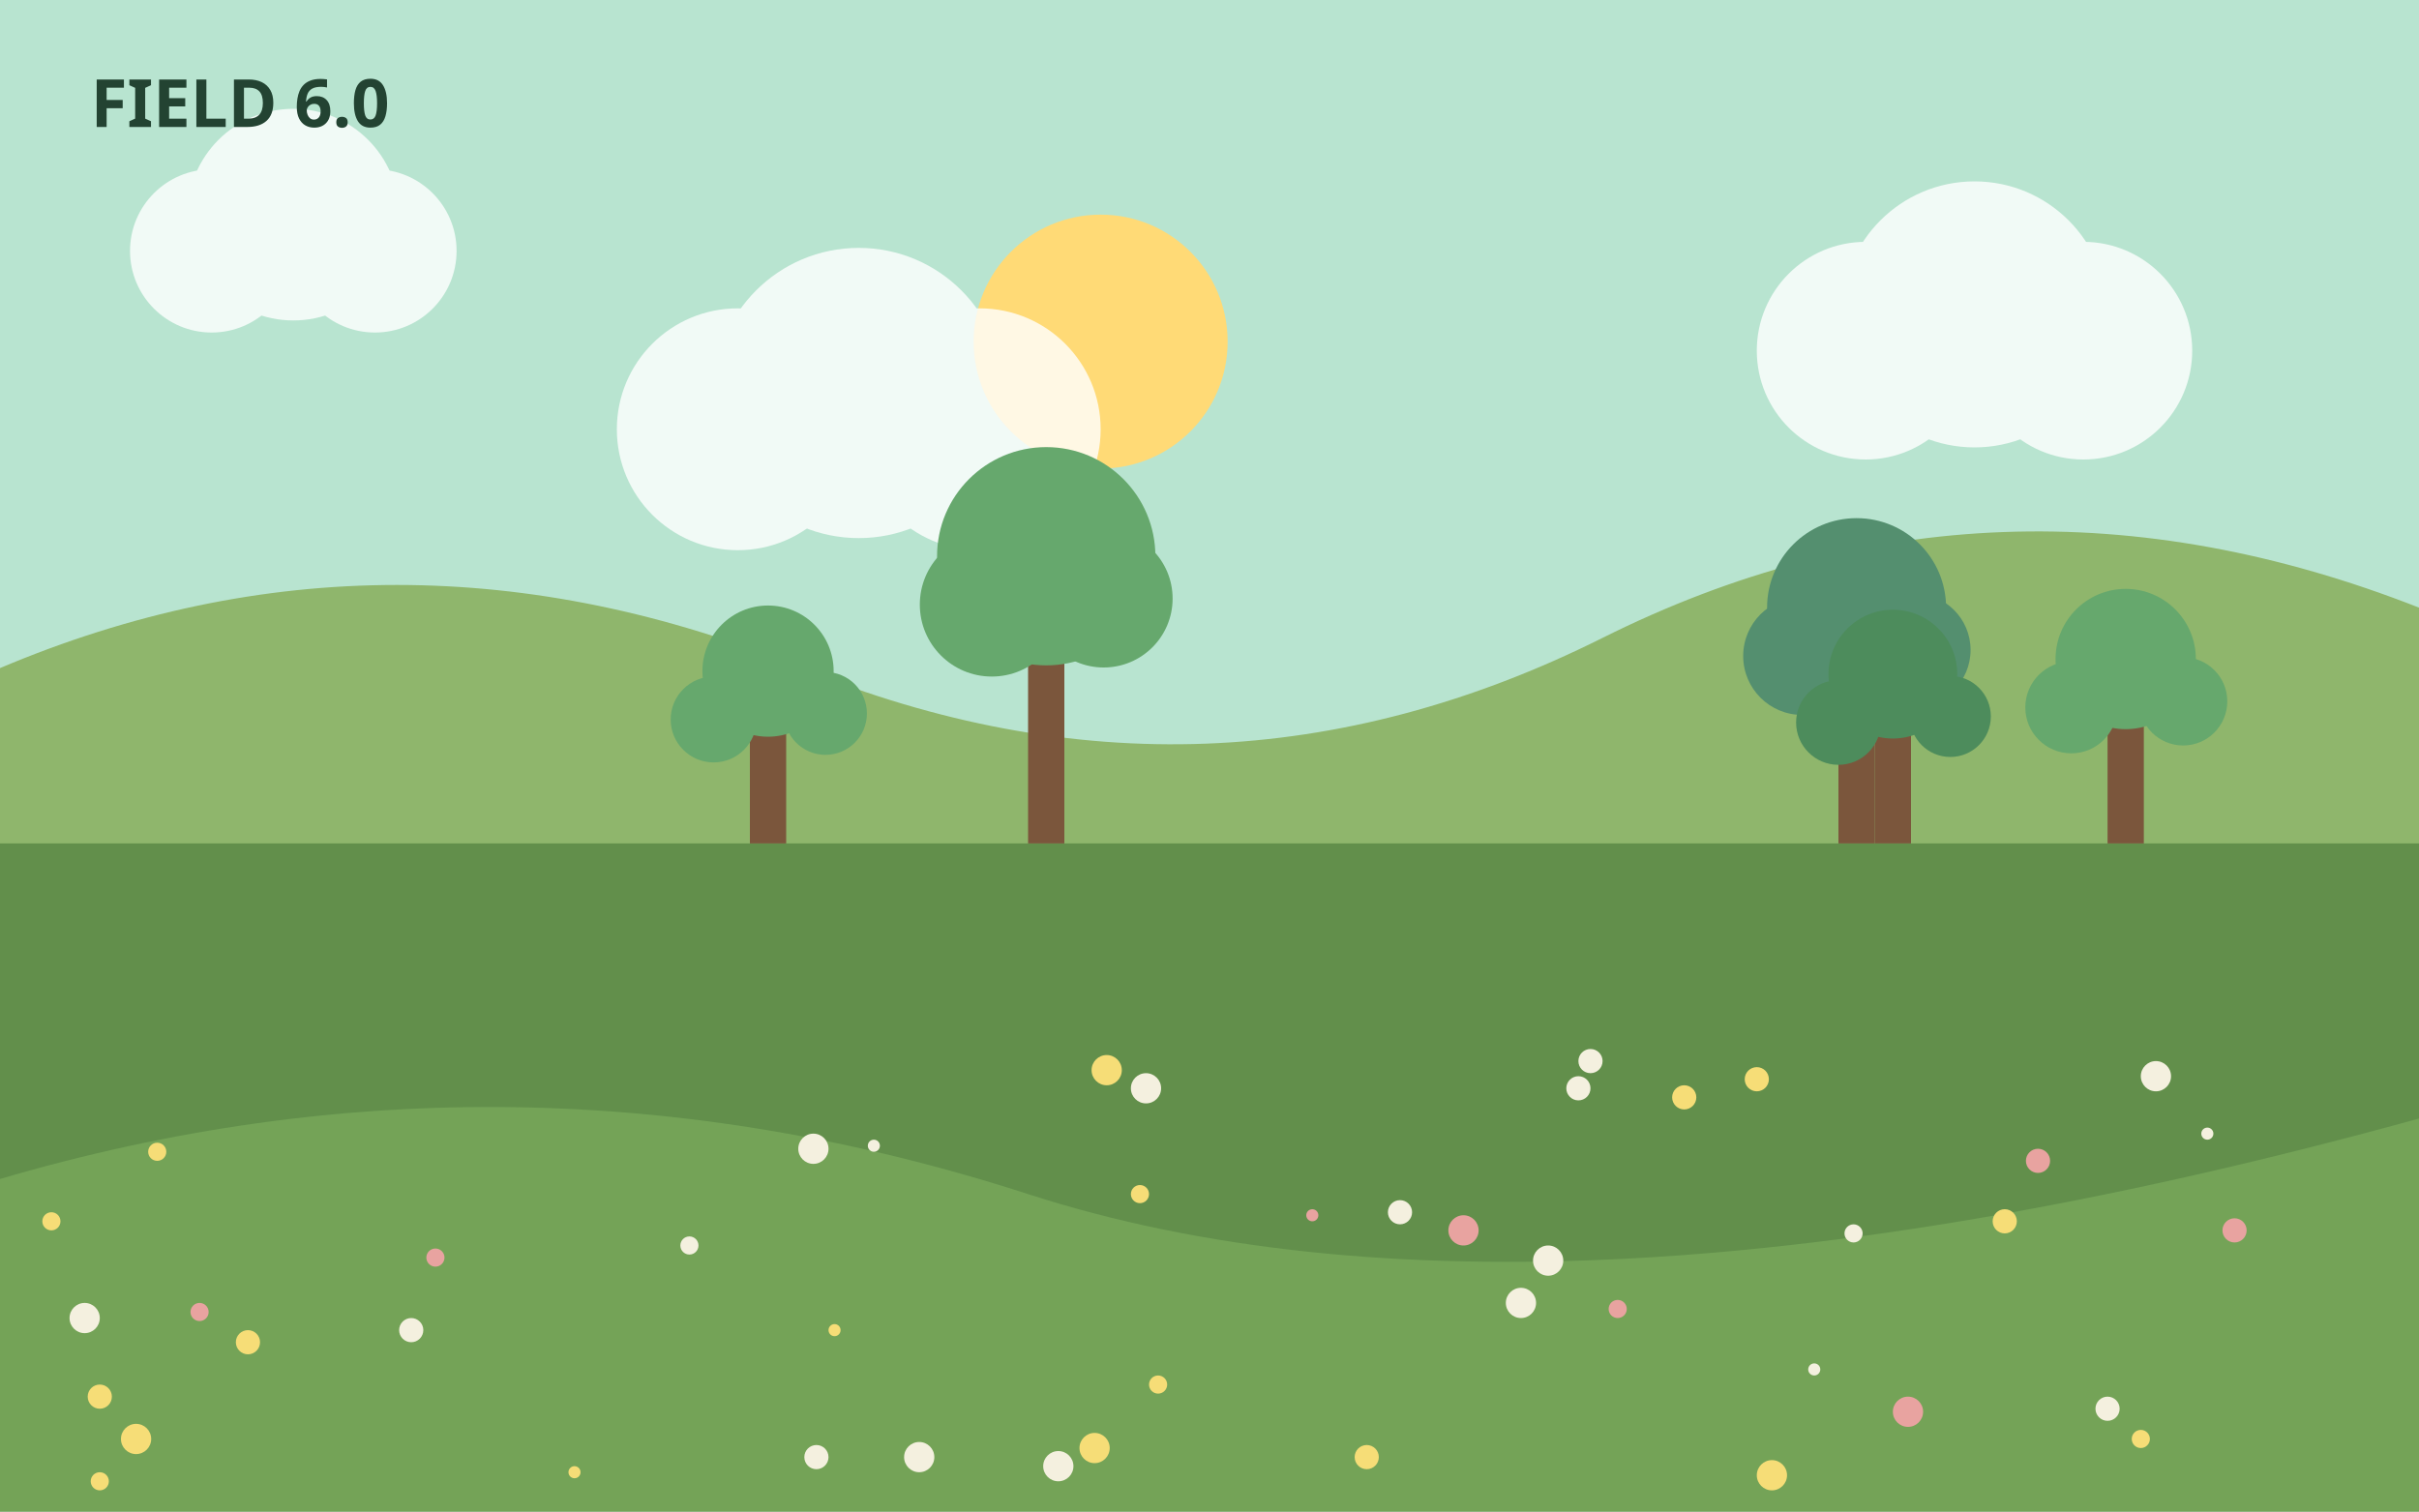
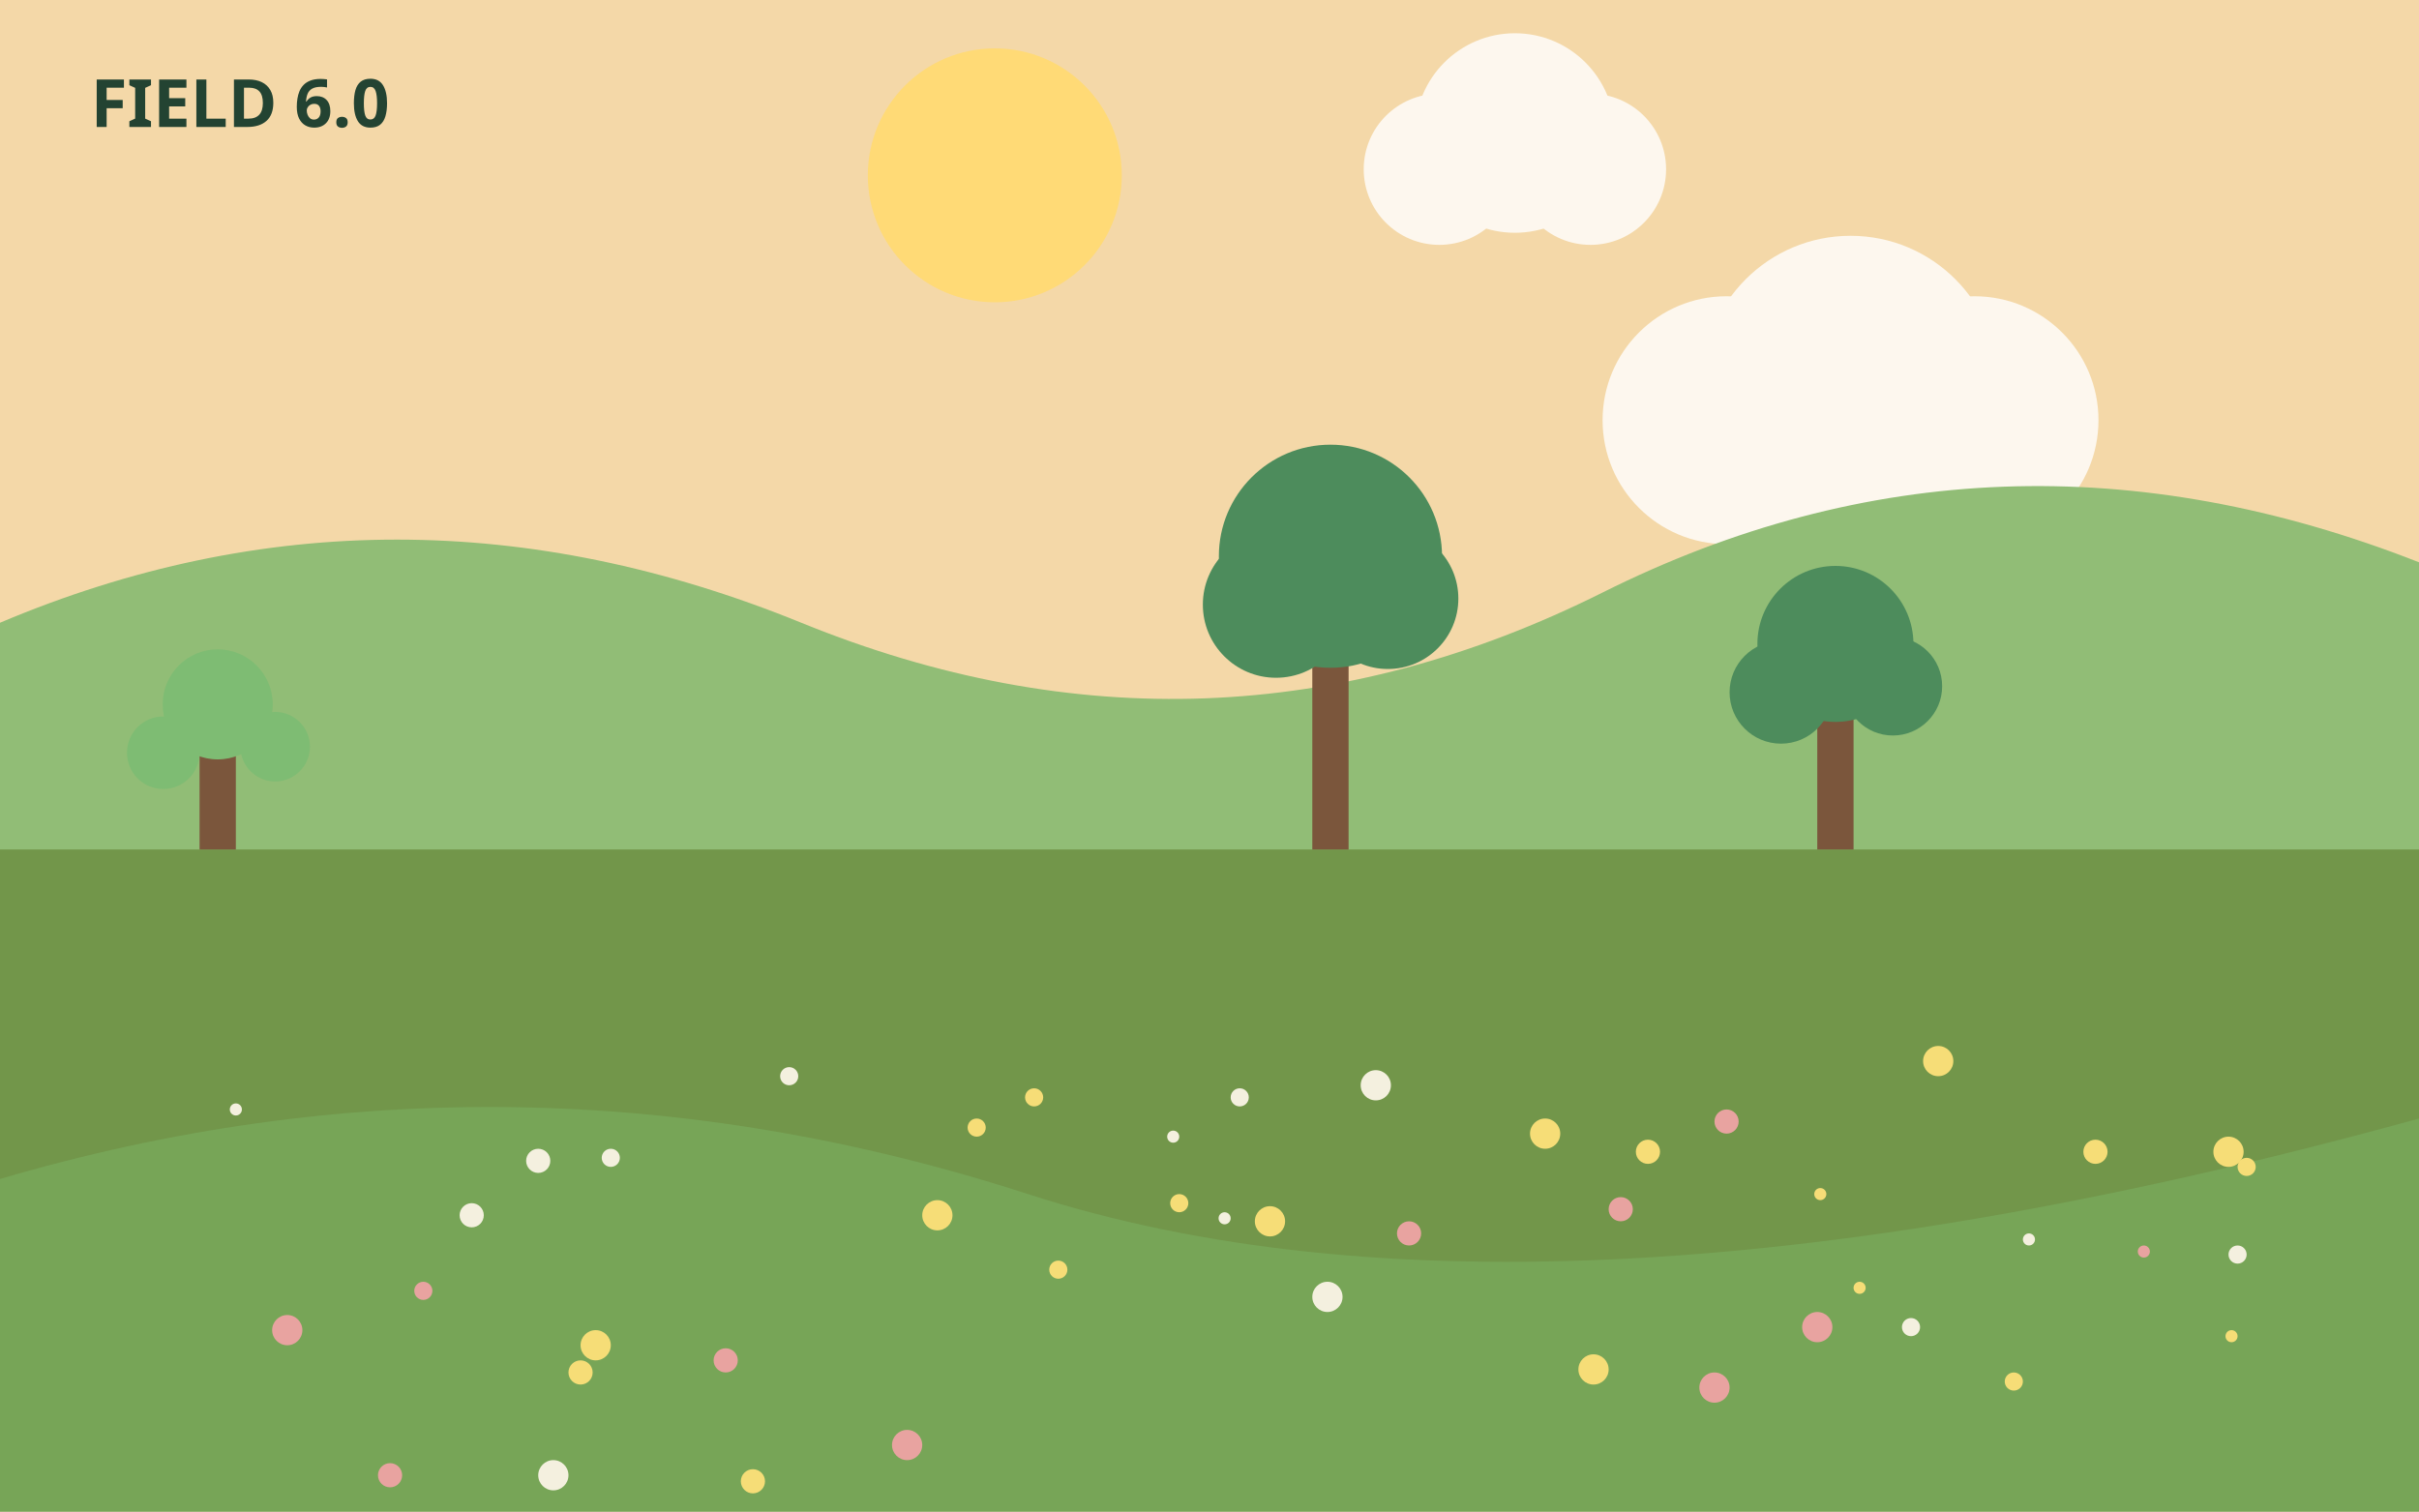
<svg xmlns="http://www.w3.org/2000/svg" width="800" height="500" viewBox="0 0 800 500">
-   <rect width="800" height="500" fill="#b8e4d0" />
-   <circle cx="364" cy="113" r="42" fill="#ffda76" />
+   <rect width="800" height="500" fill="#f4d8a8" />
+   <circle cx="329" cy="58" r="42" fill="#ffda76" />
  <g fill="#ffffff" opacity="0.8">
-     <circle cx="617" cy="116" r="36" />
-     <circle cx="653" cy="104" r="44" />
-     <circle cx="689" cy="116" r="36" />
+     <circle cx="571" cy="139" r="41" />
+     <circle cx="612" cy="127" r="49" />
+     <circle cx="653" cy="139" r="41" />
  </g>
  <g fill="#ffffff" opacity="0.8">
-     <circle cx="70" cy="83" r="27" />
-     <circle cx="97" cy="71" r="35" />
-     <circle cx="124" cy="83" r="27" />
+     <circle cx="476" cy="56" r="25" />
+     <circle cx="501" cy="44" r="33" />
+     <circle cx="526" cy="56" r="25" />
  </g>
-   <g fill="#ffffff" opacity="0.8">
-     <circle cx="244" cy="142" r="40" />
-     <circle cx="284" cy="130" r="48" />
-     <circle cx="324" cy="142" r="40" />
-   </g>
-   <path d="M0 221 Q130 166 265 221 T530 211 T800 201 V340 H0Z" fill="#8fb66c" />
-   <rect y="279" width="800" height="221" fill="#628f4b" />
+   <path d="M0 206 Q130 151 265 206 T530 196 T800 186 V340 H0Z" fill="#91bd76" />
+   <rect y="281" width="800" height="219" fill="#72964a" />
  <path d="M0 390 Q170 340 340 395 T800 370 V500 H0Z" fill="#78a95b" opacity="0.78" />
-   <rect x="248" y="222" width="12" height="57" fill="#7b563c" stroke="none" />
-   <circle cx="254" cy="222" r="21.7" fill="#66a86d" stroke="none" />
-   <circle cx="236" cy="238" r="14.2" fill="#66a86d" stroke="none" />
-   <circle cx="273" cy="236" r="13.7" fill="#66a86d" stroke="none" />
-   <rect x="340" y="184" width="12" height="95" fill="#7b563c" stroke="none" />
-   <circle cx="346" cy="184" r="36.1" fill="#66a86d" stroke="none" />
-   <circle cx="328" cy="200" r="23.8" fill="#66a86d" stroke="none" />
-   <circle cx="365" cy="198" r="22.8" fill="#66a86d" stroke="none" />
-   <rect x="608" y="201" width="12" height="78" fill="#7b563c" stroke="none" />
-   <circle cx="614" cy="201" r="29.6" fill="#548f6f" stroke="none" />
-   <circle cx="596" cy="217" r="19.5" fill="#548f6f" stroke="none" />
-   <circle cx="633" cy="215" r="18.7" fill="#548f6f" stroke="none" />
-   <rect x="620" y="223" width="12" height="56" fill="#7b563c" stroke="none" />
-   <circle cx="626" cy="223" r="21.3" fill="#4d8c5c" stroke="none" />
-   <circle cx="608" cy="239" r="14.0" fill="#4d8c5c" stroke="none" />
-   <circle cx="645" cy="237" r="13.4" fill="#4d8c5c" stroke="none" />
-   <rect x="697" y="218" width="12" height="61" fill="#7b563c" stroke="none" />
-   <circle cx="703" cy="218" r="23.2" fill="#66a86d" stroke="none" />
-   <circle cx="685" cy="234" r="15.2" fill="#66a86d" stroke="none" />
-   <circle cx="722" cy="232" r="14.6" fill="#66a86d" stroke="none" />
-   <circle cx="730" cy="375" r="2" fill="#f4f0df" />
-   <circle cx="190" cy="487" r="2" fill="#f6dd77" />
-   <circle cx="82" cy="444" r="4" fill="#f6dd77" />
-   <circle cx="289" cy="379" r="2" fill="#f4f0df" />
-   <circle cx="45" cy="476" r="5" fill="#f6dd77" />
-   <circle cx="52" cy="381" r="3" fill="#f6dd77" />
-   <circle cx="28" cy="436" r="5" fill="#f4f0df" />
-   <circle cx="228" cy="412" r="3" fill="#f4f0df" />
-   <circle cx="66" cy="434" r="3" fill="#e8a3a0" />
-   <circle cx="697" cy="466" r="4" fill="#f4f0df" />
-   <circle cx="136" cy="440" r="4" fill="#f4f0df" />
-   <circle cx="484" cy="407" r="5" fill="#e8a3a0" />
-   <circle cx="600" cy="453" r="2" fill="#f4f0df" />
-   <circle cx="33" cy="490" r="3" fill="#f6dd77" />
-   <circle cx="557" cy="363" r="4" fill="#f6dd77" />
-   <circle cx="379" cy="360" r="5" fill="#f4f0df" />
-   <circle cx="663" cy="404" r="4" fill="#f6dd77" />
-   <circle cx="512" cy="417" r="5" fill="#f4f0df" />
-   <circle cx="276" cy="440" r="2" fill="#f6dd77" />
-   <circle cx="613" cy="408" r="3" fill="#f4f0df" />
-   <circle cx="708" cy="476" r="3" fill="#f6dd77" />
-   <circle cx="581" cy="357" r="4" fill="#f6dd77" />
-   <circle cx="586" cy="488" r="5" fill="#f6dd77" />
-   <circle cx="269" cy="380" r="5" fill="#f4f0df" />
-   <circle cx="362" cy="479" r="5" fill="#f6dd77" />
-   <circle cx="522" cy="360" r="4" fill="#f4f0df" />
-   <circle cx="739" cy="407" r="4" fill="#e8a3a0" />
-   <circle cx="503" cy="431" r="5" fill="#f4f0df" />
-   <circle cx="144" cy="416" r="3" fill="#e8a3a0" />
-   <circle cx="674" cy="384" r="4" fill="#e8a3a0" />
-   <circle cx="377" cy="395" r="3" fill="#f6dd77" />
-   <circle cx="350" cy="485" r="5" fill="#f4f0df" />
-   <circle cx="270" cy="482" r="4" fill="#f4f0df" />
-   <circle cx="366" cy="354" r="5" fill="#f6dd77" />
-   <circle cx="452" cy="482" r="4" fill="#f6dd77" />
-   <circle cx="463" cy="401" r="4" fill="#f4f0df" />
-   <circle cx="631" cy="467" r="5" fill="#e8a3a0" />
-   <circle cx="535" cy="433" r="3" fill="#e8a3a0" />
-   <circle cx="33" cy="462" r="4" fill="#f6dd77" />
-   <circle cx="434" cy="402" r="2" fill="#e8a3a0" />
-   <circle cx="713" cy="356" r="5" fill="#f4f0df" />
-   <circle cx="17" cy="404" r="3" fill="#f6dd77" />
-   <circle cx="304" cy="482" r="5" fill="#f4f0df" />
-   <circle cx="383" cy="458" r="3" fill="#f6dd77" />
-   <circle cx="526" cy="351" r="4" fill="#f4f0df" />
+   <rect x="66" y="233" width="12" height="48" fill="#7b563c" stroke="none" />
+   <circle cx="72" cy="233" r="18.2" fill="#7ebc73" stroke="none" />
+   <circle cx="54" cy="249" r="12.0" fill="#7ebc73" stroke="none" />
+   <circle cx="91" cy="247" r="11.5" fill="#7ebc73" stroke="none" />
+   <rect x="434" y="184" width="12" height="97" fill="#7b563c" stroke="none" />
+   <circle cx="440" cy="184" r="36.9" fill="#4d8c5c" stroke="none" />
+   <circle cx="422" cy="200" r="24.2" fill="#4d8c5c" stroke="none" />
+   <circle cx="459" cy="198" r="23.3" fill="#4d8c5c" stroke="none" />
+   <rect x="601" y="213" width="12" height="68" fill="#7b563c" stroke="none" />
+   <circle cx="607" cy="213" r="25.8" fill="#4d8c5c" stroke="none" />
+   <circle cx="589" cy="229" r="17.0" fill="#4d8c5c" stroke="none" />
+   <circle cx="626" cy="227" r="16.3" fill="#4d8c5c" stroke="none" />
+   <circle cx="709" cy="414" r="2" fill="#e8a3a0" />
+   <circle cx="545" cy="381" r="4" fill="#f6dd77" />
+   <circle cx="743" cy="386" r="3" fill="#f6dd77" />
+   <circle cx="178" cy="384" r="4" fill="#f4f0df" />
+   <circle cx="632" cy="439" r="3" fill="#f4f0df" />
+   <circle cx="420" cy="404" r="5" fill="#f6dd77" />
+   <circle cx="511" cy="375" r="5" fill="#f6dd77" />
+   <circle cx="197" cy="445" r="5" fill="#f6dd77" />
+   <circle cx="323" cy="373" r="3" fill="#f6dd77" />
+   <circle cx="202" cy="383" r="3" fill="#f4f0df" />
+   <circle cx="78" cy="367" r="2" fill="#f4f0df" />
+   <circle cx="405" cy="403" r="2" fill="#f4f0df" />
+   <circle cx="567" cy="459" r="5" fill="#e8a3a0" />
+   <circle cx="738" cy="442" r="2" fill="#f6dd77" />
+   <circle cx="390" cy="398" r="3" fill="#f6dd77" />
+   <circle cx="129" cy="488" r="4" fill="#e8a3a0" />
+   <circle cx="342" cy="363" r="3" fill="#f6dd77" />
+   <circle cx="300" cy="478" r="5" fill="#e8a3a0" />
+   <circle cx="737" cy="381" r="5" fill="#f6dd77" />
+   <circle cx="466" cy="408" r="4" fill="#e8a3a0" />
+   <circle cx="536" cy="400" r="4" fill="#e8a3a0" />
+   <circle cx="615" cy="426" r="2" fill="#f6dd77" />
+   <circle cx="602" cy="395" r="2" fill="#f6dd77" />
+   <circle cx="455" cy="359" r="5" fill="#f4f0df" />
+   <circle cx="192" cy="454" r="4" fill="#f6dd77" />
+   <circle cx="310" cy="402" r="5" fill="#f6dd77" />
+   <circle cx="183" cy="488" r="5" fill="#f4f0df" />
+   <circle cx="261" cy="356" r="3" fill="#f4f0df" />
+   <circle cx="666" cy="457" r="3" fill="#f6dd77" />
+   <circle cx="740" cy="415" r="3" fill="#f4f0df" />
+   <circle cx="641" cy="351" r="5" fill="#f6dd77" />
+   <circle cx="671" cy="410" r="2" fill="#f4f0df" />
+   <circle cx="410" cy="363" r="3" fill="#f4f0df" />
+   <circle cx="350" cy="420" r="3" fill="#f6dd77" />
+   <circle cx="156" cy="402" r="4" fill="#f4f0df" />
+   <circle cx="571" cy="371" r="4" fill="#e8a3a0" />
+   <circle cx="95" cy="440" r="5" fill="#e8a3a0" />
+   <circle cx="439" cy="429" r="5" fill="#f4f0df" />
+   <circle cx="693" cy="381" r="4" fill="#f6dd77" />
+   <circle cx="240" cy="450" r="4" fill="#e8a3a0" />
+   <circle cx="388" cy="376" r="2" fill="#f4f0df" />
+   <circle cx="527" cy="453" r="5" fill="#f6dd77" />
+   <circle cx="601" cy="439" r="5" fill="#e8a3a0" />
+   <circle cx="249" cy="490" r="4" fill="#f6dd77" />
+   <circle cx="140" cy="427" r="3" fill="#e8a3a0" />
  <text x="30" y="42" fill="#234332" font-family="sans-serif" font-size="22" font-weight="700">FIELD 6.0</text>
</svg>
